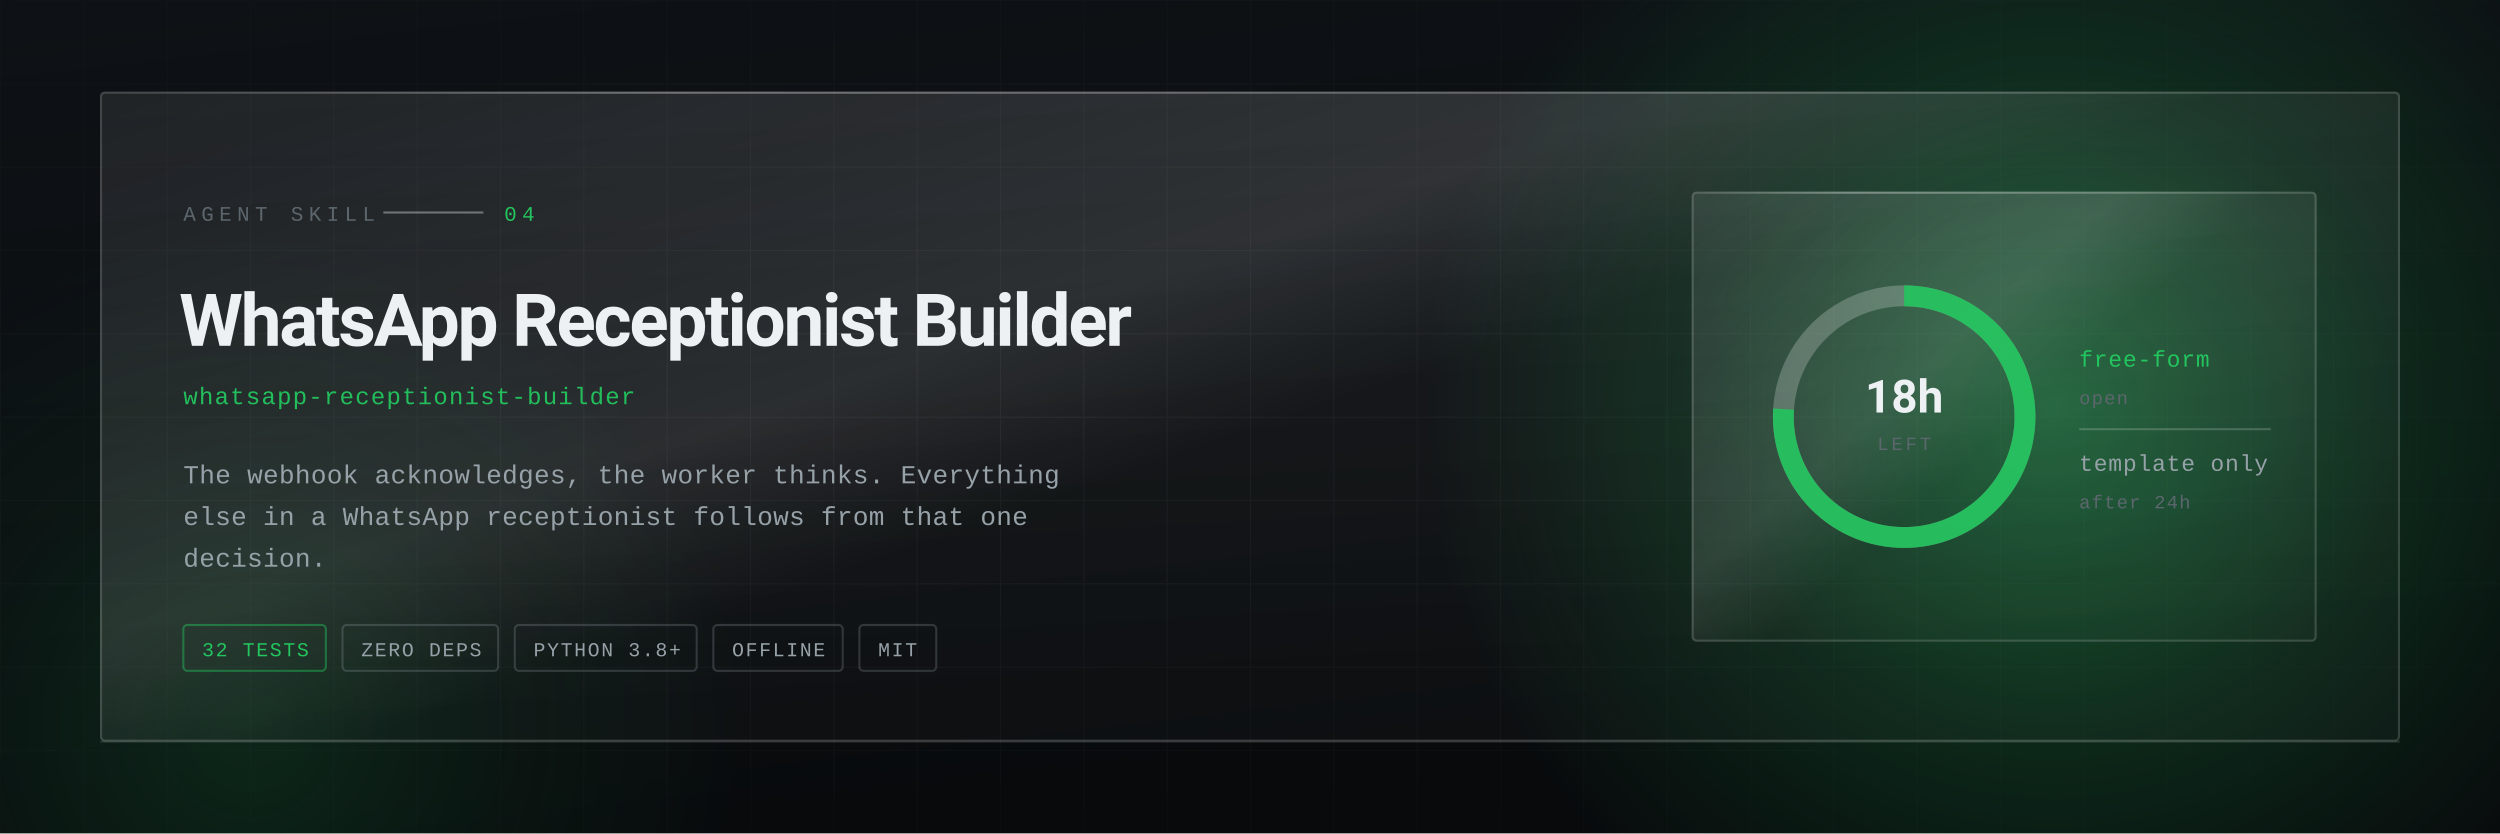
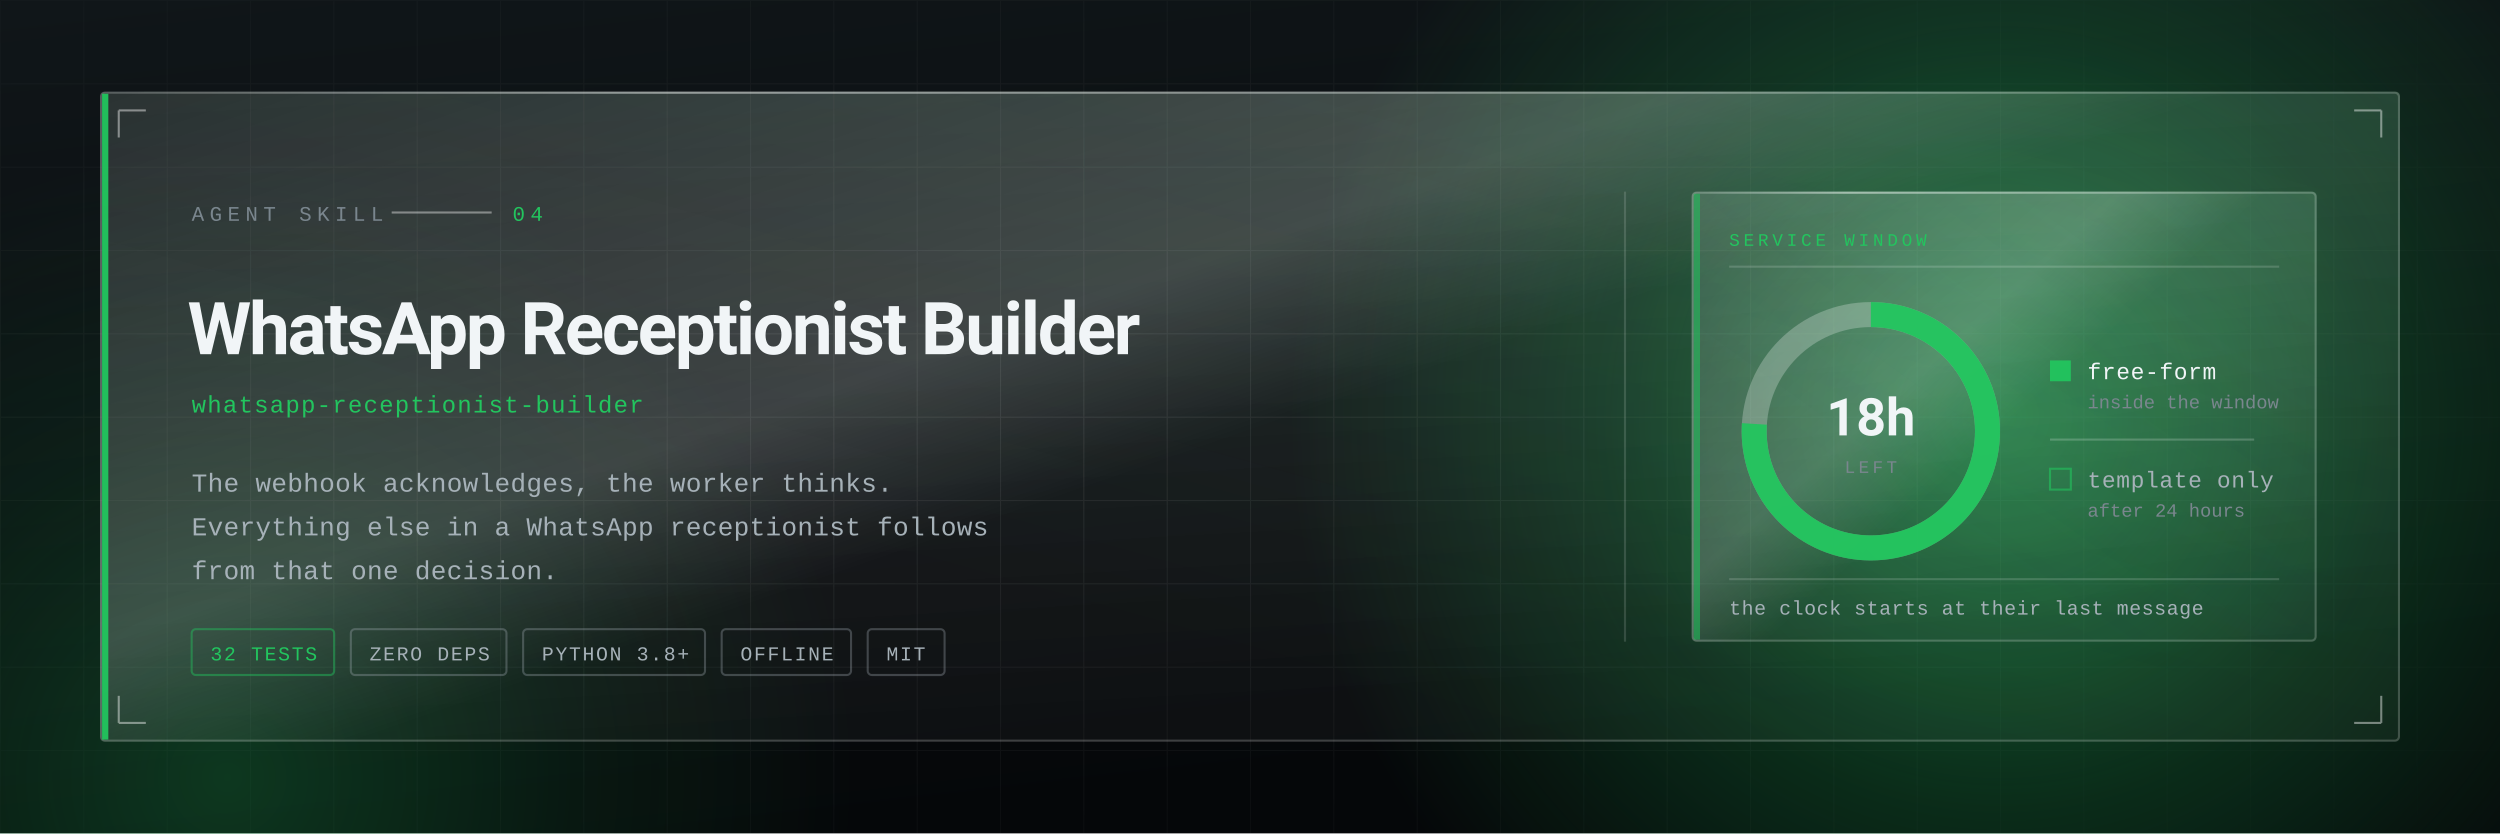
<svg xmlns="http://www.w3.org/2000/svg" width="1200" height="400" viewBox="0 0 1200 400" role="img">
  <defs>
    <linearGradient id="bg1" x1="0" y1="0" x2="0.35" y2="1">
-       <stop offset="0" stop-color="#0E1216" />
-       <stop offset="1" stop-color="#080A0C" />
+       <stop offset="0" stop-color="#101619" />
+       <stop offset="1" stop-color="#050709" />
    </linearGradient>
    <pattern id="grid2" width="40" height="40" patternUnits="userSpaceOnUse">
-       <path d="M 40 0 L 0 0 0 40" fill="none" stroke="#FFFFFF" stroke-opacity="0.045" stroke-width="1" />
+       <path d="M 40 0 L 0 0 0 40" fill="none" stroke="#FFFFFF" stroke-opacity="0.075" stroke-width="1" />
    </pattern>
    <radialGradient id="gmask3" cx="0.42" cy="0.5" r="0.75">
      <stop offset="0" stop-color="#fff" stop-opacity="1" />
      <stop offset="1" stop-color="#fff" stop-opacity="0" />
    </radialGradient>
    <mask id="gmask3m">
      <rect width="1200" height="400" fill="url(#gmask3)" />
    </mask>
    <radialGradient id="glow4" cx="0.5" cy="0.5" r="0.5">
-       <stop offset="0" stop-color="#22C55E" stop-opacity="0.420" />
-       <stop offset="0.55" stop-color="#22C55E" stop-opacity="0.147" />
+       <stop offset="0" stop-color="#22C55E" stop-opacity="0.550" />
+       <stop offset="0.55" stop-color="#22C55E" stop-opacity="0.193" />
      <stop offset="1" stop-color="#22C55E" stop-opacity="0" />
    </radialGradient>
    <radialGradient id="glow5" cx="0.5" cy="0.5" r="0.5">
-       <stop offset="0" stop-color="#22C55E" stop-opacity="0.147" />
-       <stop offset="0.55" stop-color="#22C55E" stop-opacity="0.051" />
+       <stop offset="0" stop-color="#22C55E" stop-opacity="0.248" />
+       <stop offset="0.55" stop-color="#22C55E" stop-opacity="0.087" />
      <stop offset="1" stop-color="#22C55E" stop-opacity="0" />
    </radialGradient>
    <linearGradient id="pane6" x1="0" y1="0" x2="0.2" y2="1">
-       <stop offset="0" stop-color="#FFFFFF" stop-opacity="0.075" />
-       <stop offset="1" stop-color="#FFFFFF" stop-opacity="0.018" />
+       <stop offset="0" stop-color="#FFFFFF" stop-opacity="0.115" />
+       <stop offset="1" stop-color="#FFFFFF" stop-opacity="0.032" />
    </linearGradient>
    <linearGradient id="sheen7" x1="0" y1="0" x2="1" y2="0.8">
      <stop offset="0" stop-color="#FFFFFF" stop-opacity="0" />
-       <stop offset="0.42" stop-color="#FFFFFF" stop-opacity="0.090" />
+       <stop offset="0.42" stop-color="#FFFFFF" stop-opacity="0.153" />
      <stop offset="0.56" stop-color="#FFFFFF" stop-opacity="0" />
    </linearGradient>
    <clipPath id="clip8">
      <rect x="48.0" y="44.0" width="1104.0" height="312.0" rx="2" />
    </clipPath>
    <linearGradient id="edge9" x1="0" y1="0" x2="1" y2="0">
      <stop offset="0" stop-color="#FFFFFF" stop-opacity="0" />
-       <stop offset="0.25" stop-color="#FFFFFF" stop-opacity="0.220" />
-       <stop offset="0.75" stop-color="#FFFFFF" stop-opacity="0.080" />
+       <stop offset="0.25" stop-color="#FFFFFF" stop-opacity="0.374" />
+       <stop offset="0.75" stop-color="#FFFFFF" stop-opacity="0.136" />
      <stop offset="1" stop-color="#FFFFFF" stop-opacity="0" />
    </linearGradient>
-     <linearGradient id="pane10" x1="0" y1="0" x2="0.2" y2="1">
-       <stop offset="0" stop-color="#FFFFFF" stop-opacity="0.075" />
-       <stop offset="1" stop-color="#FFFFFF" stop-opacity="0.018" />
+     <linearGradient id="tint10" x1="1" y1="0" x2="0" y2="1">
+       <stop offset="0" stop-color="#22C55E" stop-opacity="0.075" />
+       <stop offset="0.7" stop-color="#22C55E" stop-opacity="0" />
    </linearGradient>
-     <linearGradient id="sheen11" x1="0" y1="0" x2="1" y2="0.8">
+     <linearGradient id="pane11" x1="0" y1="0" x2="0.2" y2="1">
+       <stop offset="0" stop-color="#FFFFFF" stop-opacity="0.115" />
+       <stop offset="1" stop-color="#FFFFFF" stop-opacity="0.032" />
+     </linearGradient>
+     <linearGradient id="sheen12" x1="0" y1="0" x2="1" y2="0.8">
      <stop offset="0" stop-color="#FFFFFF" stop-opacity="0" />
-       <stop offset="0.42" stop-color="#FFFFFF" stop-opacity="0.090" />
+       <stop offset="0.42" stop-color="#FFFFFF" stop-opacity="0.153" />
      <stop offset="0.56" stop-color="#FFFFFF" stop-opacity="0" />
    </linearGradient>
-     <clipPath id="clip12">
+     <clipPath id="clip13">
      <rect x="812.0" y="92.0" width="300.0" height="216.0" rx="2" />
    </clipPath>
-     <linearGradient id="edge13" x1="0" y1="0" x2="1" y2="0">
+     <linearGradient id="edge14" x1="0" y1="0" x2="1" y2="0">
      <stop offset="0" stop-color="#FFFFFF" stop-opacity="0" />
-       <stop offset="0.25" stop-color="#FFFFFF" stop-opacity="0.220" />
-       <stop offset="0.75" stop-color="#FFFFFF" stop-opacity="0.080" />
+       <stop offset="0.25" stop-color="#FFFFFF" stop-opacity="0.374" />
+       <stop offset="0.75" stop-color="#FFFFFF" stop-opacity="0.136" />
      <stop offset="1" stop-color="#FFFFFF" stop-opacity="0" />
+     </linearGradient>
+     <linearGradient id="tint15" x1="1" y1="0" x2="0" y2="1">
+       <stop offset="0" stop-color="#22C55E" stop-opacity="0.075" />
+       <stop offset="0.7" stop-color="#22C55E" stop-opacity="0" />
    </linearGradient>
  </defs>
  <rect width="1200" height="400" fill="url(#bg1)" />
  <rect width="1200" height="400" fill="url(#grid2)" mask="url(#gmask3m)" />
-   <circle cx="985.0" cy="196.0" r="300.0" fill="url(#glow4)" />
-   <circle cx="120.0" cy="350.0" r="240.0" fill="url(#glow5)" />
+   <circle cx="960.0" cy="200.0" r="340.0" fill="url(#glow4)" />
+   <circle cx="110.0" cy="372.0" r="300.0" fill="url(#glow5)" />
  <rect x="48.0" y="44.0" width="1104.0" height="312.0" rx="2" fill="url(#pane6)" />
  <g clip-path="url(#clip8)">
    <rect x="48.0" y="44.0" width="1104.0" height="312.0" fill="url(#sheen7)" />
  </g>
  <rect x="48.0" y="44.0" width="1104.0" height="1" fill="url(#edge9)" />
-   <rect x="48.5" y="44.5" width="1103.0" height="311.0" rx="2" fill="none" stroke="#FFFFFF" stroke-opacity="0.160" stroke-width="1" />
-   <text x="88.0" y="106.0" font-family="ui-monospace, SFMono-Regular, Menlo, Consolas, &quot;Liberation Mono&quot;, monospace" font-size="10.0" font-weight="400" fill="#5C666D" text-anchor="start" letter-spacing="2.60">AGENT SKILL</text>
-   <line x1="184.0" y1="102.0" x2="232.0" y2="102.0" stroke="#FFFFFF" stroke-opacity="0.350" stroke-width="1.0" />
-   <text x="242.0" y="106.0" font-family="ui-monospace, SFMono-Regular, Menlo, Consolas, &quot;Liberation Mono&quot;, monospace" font-size="10.0" font-weight="400" fill="#22C55E" text-anchor="start" letter-spacing="2.60">04</text>
-   <text x="86.0" y="166.0" font-family="system-ui, -apple-system, &quot;Segoe UI&quot;, Roboto, Helvetica, Arial, sans-serif" font-size="35.0" font-weight="700" fill="#EDF1F3" text-anchor="start" letter-spacing="-1.10">WhatsApp Receptionist Builder</text>
-   <text x="88.0" y="194.0" font-family="ui-monospace, SFMono-Regular, Menlo, Consolas, &quot;Liberation Mono&quot;, monospace" font-size="11.5" font-weight="400" fill="#22C55E" text-anchor="start" letter-spacing="0.60" opacity="0.95">whatsapp-receptionist-builder</text>
-   <text x="88.0" y="232.0" font-family="ui-monospace, SFMono-Regular, Menlo, Consolas, &quot;Liberation Mono&quot;, monospace" font-size="12.5" font-weight="400" fill="#96A1A8" text-anchor="start" letter-spacing="0.15">The webhook acknowledges, the worker thinks. Everything</text>
-   <text x="88.0" y="252.0" font-family="ui-monospace, SFMono-Regular, Menlo, Consolas, &quot;Liberation Mono&quot;, monospace" font-size="12.5" font-weight="400" fill="#96A1A8" text-anchor="start" letter-spacing="0.15">else in a WhatsApp receptionist follows from that one</text>
-   <text x="88.0" y="272.0" font-family="ui-monospace, SFMono-Regular, Menlo, Consolas, &quot;Liberation Mono&quot;, monospace" font-size="12.5" font-weight="400" fill="#96A1A8" text-anchor="start" letter-spacing="0.15">decision.</text>
-   <rect x="88.0" y="300.0" width="68.4" height="22" rx="2" fill="none" stroke="#22C55E" stroke-opacity="0.450" />
-   <text x="97.0" y="315.0" font-family="ui-monospace, SFMono-Regular, Menlo, Consolas, &quot;Liberation Mono&quot;, monospace" font-size="9.5" font-weight="400" fill="#22C55E" text-anchor="start" letter-spacing="0.80">32 TESTS</text>
-   <rect x="164.4" y="300.0" width="74.7" height="22" rx="2" fill="none" stroke="#96A1A8" stroke-opacity="0.256" />
-   <text x="173.4" y="315.0" font-family="ui-monospace, SFMono-Regular, Menlo, Consolas, &quot;Liberation Mono&quot;, monospace" font-size="9.5" font-weight="400" fill="#96A1A8" text-anchor="start" letter-spacing="0.80">ZERO DEPS</text>
-   <rect x="247.1" y="300.0" width="87.3" height="22" rx="2" fill="none" stroke="#96A1A8" stroke-opacity="0.256" />
-   <text x="256.1" y="315.0" font-family="ui-monospace, SFMono-Regular, Menlo, Consolas, &quot;Liberation Mono&quot;, monospace" font-size="9.5" font-weight="400" fill="#96A1A8" text-anchor="start" letter-spacing="0.80">PYTHON 3.8+</text>
-   <rect x="342.4" y="300.0" width="62.1" height="22" rx="2" fill="none" stroke="#96A1A8" stroke-opacity="0.256" />
-   <text x="351.4" y="315.0" font-family="ui-monospace, SFMono-Regular, Menlo, Consolas, &quot;Liberation Mono&quot;, monospace" font-size="9.5" font-weight="400" fill="#96A1A8" text-anchor="start" letter-spacing="0.80">OFFLINE</text>
-   <rect x="412.5" y="300.0" width="36.9" height="22" rx="2" fill="none" stroke="#96A1A8" stroke-opacity="0.256" />
-   <text x="421.5" y="315.0" font-family="ui-monospace, SFMono-Regular, Menlo, Consolas, &quot;Liberation Mono&quot;, monospace" font-size="9.5" font-weight="400" fill="#96A1A8" text-anchor="start" letter-spacing="0.80">MIT</text>
-   <rect x="812.0" y="92.0" width="300.0" height="216.0" rx="2" fill="url(#pane10)" />
-   <g clip-path="url(#clip12)">
-     <rect x="812.0" y="92.0" width="300.0" height="216.0" fill="url(#sheen11)" />
+   <rect x="48.0" y="44.0" width="1104.0" height="312.0" rx="2" fill="url(#tint10)" />
+   <rect x="48.5" y="44.5" width="1103.0" height="311.0" rx="2" fill="none" stroke="#FFFFFF" stroke-opacity="0.200" stroke-width="1" />
+   <rect x="49.0" y="45.0" width="3" height="310.0" fill="#22C55E" fill-opacity="0.95" />
+   <path d="M 57.0 53.0 h 13.0 M 57.0 53.0 v 13.0" stroke="#FFFFFF" stroke-opacity="0.440" stroke-width="1" />
+   <path d="M 1143.0 53.0 h -13.0 M 1143.0 53.0 v 13.0" stroke="#FFFFFF" stroke-opacity="0.440" stroke-width="1" />
+   <path d="M 57.0 347.0 h 13.0 M 57.0 347.0 v -13.0" stroke="#FFFFFF" stroke-opacity="0.440" stroke-width="1" />
+   <path d="M 1143.0 347.0 h -13.0 M 1143.0 347.0 v -13.0" stroke="#FFFFFF" stroke-opacity="0.440" stroke-width="1" />
+   <text x="92.0" y="106.0" font-family="ui-monospace, SFMono-Regular, Menlo, Consolas, &quot;Liberation Mono&quot;, monospace" font-size="10.0" font-weight="400" fill="#7A868E" text-anchor="start" letter-spacing="2.60">AGENT SKILL</text>
+   <line x1="188.0" y1="102.0" x2="236.0" y2="102.0" stroke="#FFFFFF" stroke-opacity="0.400" stroke-width="1.0" />
+   <text x="246.0" y="106.0" font-family="ui-monospace, SFMono-Regular, Menlo, Consolas, &quot;Liberation Mono&quot;, monospace" font-size="10.0" font-weight="400" fill="#22C55E" text-anchor="start" letter-spacing="2.60">04</text>
+   <text x="90.0" y="170.0" font-family="system-ui, -apple-system, &quot;Segoe UI&quot;, Roboto, Helvetica, Arial, sans-serif" font-size="35.0" font-weight="700" fill="#F1F5F7" text-anchor="start" letter-spacing="-1.10">WhatsApp Receptionist Builder</text>
+   <text x="92.0" y="198.0" font-family="ui-monospace, SFMono-Regular, Menlo, Consolas, &quot;Liberation Mono&quot;, monospace" font-size="11.5" font-weight="400" fill="#22C55E" text-anchor="start" letter-spacing="0.60">whatsapp-receptionist-builder</text>
+   <text x="92.0" y="236.0" font-family="ui-monospace, SFMono-Regular, Menlo, Consolas, &quot;Liberation Mono&quot;, monospace" font-size="12.5" font-weight="400" fill="#A6B1B8" text-anchor="start" letter-spacing="0.15">The webhook acknowledges, the worker thinks.</text>
+   <text x="92.0" y="257.0" font-family="ui-monospace, SFMono-Regular, Menlo, Consolas, &quot;Liberation Mono&quot;, monospace" font-size="12.5" font-weight="400" fill="#A6B1B8" text-anchor="start" letter-spacing="0.15">Everything else in a WhatsApp receptionist follows</text>
+   <text x="92.0" y="278.0" font-family="ui-monospace, SFMono-Regular, Menlo, Consolas, &quot;Liberation Mono&quot;, monospace" font-size="12.5" font-weight="400" fill="#A6B1B8" text-anchor="start" letter-spacing="0.15">from that one decision.</text>
+   <rect x="92.0" y="302.0" width="68.4" height="22" rx="2" fill="none" stroke="#22C55E" stroke-opacity="0.450" />
+   <text x="101.0" y="317.0" font-family="ui-monospace, SFMono-Regular, Menlo, Consolas, &quot;Liberation Mono&quot;, monospace" font-size="9.5" font-weight="400" fill="#22C55E" text-anchor="start" letter-spacing="0.80">32 TESTS</text>
+   <rect x="168.4" y="302.0" width="74.7" height="22" rx="2" fill="none" stroke="#A6B1B8" stroke-opacity="0.320" />
+   <text x="177.4" y="317.0" font-family="ui-monospace, SFMono-Regular, Menlo, Consolas, &quot;Liberation Mono&quot;, monospace" font-size="9.5" font-weight="400" fill="#A6B1B8" text-anchor="start" letter-spacing="0.80">ZERO DEPS</text>
+   <rect x="251.1" y="302.0" width="87.3" height="22" rx="2" fill="none" stroke="#A6B1B8" stroke-opacity="0.320" />
+   <text x="260.1" y="317.0" font-family="ui-monospace, SFMono-Regular, Menlo, Consolas, &quot;Liberation Mono&quot;, monospace" font-size="9.5" font-weight="400" fill="#A6B1B8" text-anchor="start" letter-spacing="0.80">PYTHON 3.8+</text>
+   <rect x="346.4" y="302.0" width="62.1" height="22" rx="2" fill="none" stroke="#A6B1B8" stroke-opacity="0.320" />
+   <text x="355.4" y="317.0" font-family="ui-monospace, SFMono-Regular, Menlo, Consolas, &quot;Liberation Mono&quot;, monospace" font-size="9.5" font-weight="400" fill="#A6B1B8" text-anchor="start" letter-spacing="0.80">OFFLINE</text>
+   <rect x="416.5" y="302.0" width="36.9" height="22" rx="2" fill="none" stroke="#A6B1B8" stroke-opacity="0.320" />
+   <text x="425.5" y="317.0" font-family="ui-monospace, SFMono-Regular, Menlo, Consolas, &quot;Liberation Mono&quot;, monospace" font-size="9.5" font-weight="400" fill="#A6B1B8" text-anchor="start" letter-spacing="0.80">MIT</text>
+   <line x1="780.0" y1="92.0" x2="780.0" y2="308.0" stroke="#FFFFFF" stroke-opacity="0.140" stroke-width="1.0" />
+   <rect x="812.0" y="92.0" width="300.0" height="216.0" rx="2" fill="url(#pane11)" />
+   <g clip-path="url(#clip13)">
+     <rect x="812.0" y="92.0" width="300.0" height="216.0" fill="url(#sheen12)" />
  </g>
-   <rect x="812.0" y="92.0" width="300.0" height="1" fill="url(#edge13)" />
-   <rect x="812.5" y="92.5" width="299.0" height="215.0" rx="2" fill="none" stroke="#FFFFFF" stroke-opacity="0.160" stroke-width="1" />
-   <circle cx="914.0" cy="200.0" r="58.0" fill="none" stroke="#FFFFFF" stroke-opacity="0.22" stroke-width="10" />
-   <path d="M 914.00 142.00 A 58.0 58.0 0 1 1 856.11 196.36" fill="none" stroke="#22C55E" stroke-opacity="0.9" stroke-width="10" stroke-linecap="butt" />
-   <text x="914.0" y="198.0" font-family="system-ui, -apple-system, &quot;Segoe UI&quot;, Roboto, Helvetica, Arial, sans-serif" font-size="22.0" font-weight="700" fill="#EDF1F3" text-anchor="middle">18h</text>
-   <text x="914.0" y="216.0" font-family="ui-monospace, SFMono-Regular, Menlo, Consolas, &quot;Liberation Mono&quot;, monospace" font-size="9.0" font-weight="400" fill="#5C666D" text-anchor="middle" letter-spacing="1.40">LEFT</text>
-   <text x="998.0" y="176.0" font-family="ui-monospace, SFMono-Regular, Menlo, Consolas, &quot;Liberation Mono&quot;, monospace" font-size="11.0" font-weight="400" fill="#22C55E" text-anchor="start" letter-spacing="0.40">free-form</text>
-   <text x="998.0" y="194.0" font-family="ui-monospace, SFMono-Regular, Menlo, Consolas, &quot;Liberation Mono&quot;, monospace" font-size="9.0" font-weight="400" fill="#5C666D" text-anchor="start" letter-spacing="0.60">open</text>
-   <line x1="998.0" y1="206.0" x2="1090.0" y2="206.0" stroke="#FFFFFF" stroke-opacity="0.180" stroke-width="1.0" />
-   <text x="998.0" y="226.0" font-family="ui-monospace, SFMono-Regular, Menlo, Consolas, &quot;Liberation Mono&quot;, monospace" font-size="11.0" font-weight="400" fill="#96A1A8" text-anchor="start" letter-spacing="0.40">template only</text>
-   <text x="998.0" y="244.0" font-family="ui-monospace, SFMono-Regular, Menlo, Consolas, &quot;Liberation Mono&quot;, monospace" font-size="9.0" font-weight="400" fill="#5C666D" text-anchor="start" letter-spacing="0.60">after 24h</text>
-   <line x1="48.0" y1="356.0" x2="1152.0" y2="356.0" stroke="#FFFFFF" stroke-opacity="0.100" stroke-width="1.0" />
+   <rect x="812.0" y="92.0" width="300.0" height="1" fill="url(#edge14)" />
+   <rect x="812.0" y="92.0" width="300.0" height="216.0" rx="2" fill="url(#tint15)" />
+   <rect x="812.5" y="92.5" width="299.0" height="215.0" rx="2" fill="none" stroke="#FFFFFF" stroke-opacity="0.200" stroke-width="1" />
+   <rect x="813.0" y="93.0" width="3" height="214.0" fill="#22C55E" fill-opacity="0.55" />
+   <text x="830.0" y="118.0" font-family="ui-monospace, SFMono-Regular, Menlo, Consolas, &quot;Liberation Mono&quot;, monospace" font-size="8.5" font-weight="400" fill="#22C55E" text-anchor="start" letter-spacing="1.80">SERVICE WINDOW</text>
+   <line x1="830.0" y1="128.0" x2="1094.0" y2="128.0" stroke="#FFFFFF" stroke-opacity="0.160" stroke-width="1.0" />
+   <circle cx="898.0" cy="207.0" r="56.0" fill="none" stroke="#FFFFFF" stroke-opacity="0.25" stroke-width="12" />
+   <path d="M 898.00 151.00 A 56.0 56.0 0 1 1 842.11 203.48" fill="none" stroke="#22C55E" stroke-opacity="0.95" stroke-width="12" />
+   <text x="898.0" y="209.0" font-family="system-ui, -apple-system, &quot;Segoe UI&quot;, Roboto, Helvetica, Arial, sans-serif" font-size="25.0" font-weight="700" fill="#F1F5F7" text-anchor="middle">18h</text>
+   <text x="898.0" y="227.0" font-family="ui-monospace, SFMono-Regular, Menlo, Consolas, &quot;Liberation Mono&quot;, monospace" font-size="8.5" font-weight="400" fill="#7A868E" text-anchor="middle" letter-spacing="1.60">LEFT</text>
+   <rect x="984.0" y="173.0" width="10" height="10" fill="#22C55E" fill-opacity="0.95" />
+   <text x="1002.0" y="182.0" font-family="ui-monospace, SFMono-Regular, Menlo, Consolas, &quot;Liberation Mono&quot;, monospace" font-size="11.0" font-weight="400" fill="#F1F5F7" text-anchor="start" letter-spacing="0.30">free-form</text>
+   <text x="1002.0" y="196.0" font-family="ui-monospace, SFMono-Regular, Menlo, Consolas, &quot;Liberation Mono&quot;, monospace" font-size="9.0" font-weight="400" fill="#7A868E" text-anchor="start">inside the window</text>
+   <line x1="984.0" y1="211.0" x2="1082.0" y2="211.0" stroke="#FFFFFF" stroke-opacity="0.200" stroke-width="1.0" />
+   <rect x="984.0" y="225.0" width="10" height="10" fill="none" stroke="#22C55E" stroke-opacity="0.6" />
+   <text x="1002.0" y="234.0" font-family="ui-monospace, SFMono-Regular, Menlo, Consolas, &quot;Liberation Mono&quot;, monospace" font-size="11.0" font-weight="400" fill="#A6B1B8" text-anchor="start" letter-spacing="0.30">template only</text>
+   <text x="1002.0" y="248.0" font-family="ui-monospace, SFMono-Regular, Menlo, Consolas, &quot;Liberation Mono&quot;, monospace" font-size="9.0" font-weight="400" fill="#7A868E" text-anchor="start">after 24 hours</text>
+   <line x1="830.0" y1="278.0" x2="1094.0" y2="278.0" stroke="#FFFFFF" stroke-opacity="0.160" stroke-width="1.0" />
+   <text x="830.0" y="295.0" font-family="ui-monospace, SFMono-Regular, Menlo, Consolas, &quot;Liberation Mono&quot;, monospace" font-size="9.5" font-weight="400" fill="#A6B1B8" text-anchor="start" letter-spacing="0.30">the clock starts at their last message</text>
</svg>
